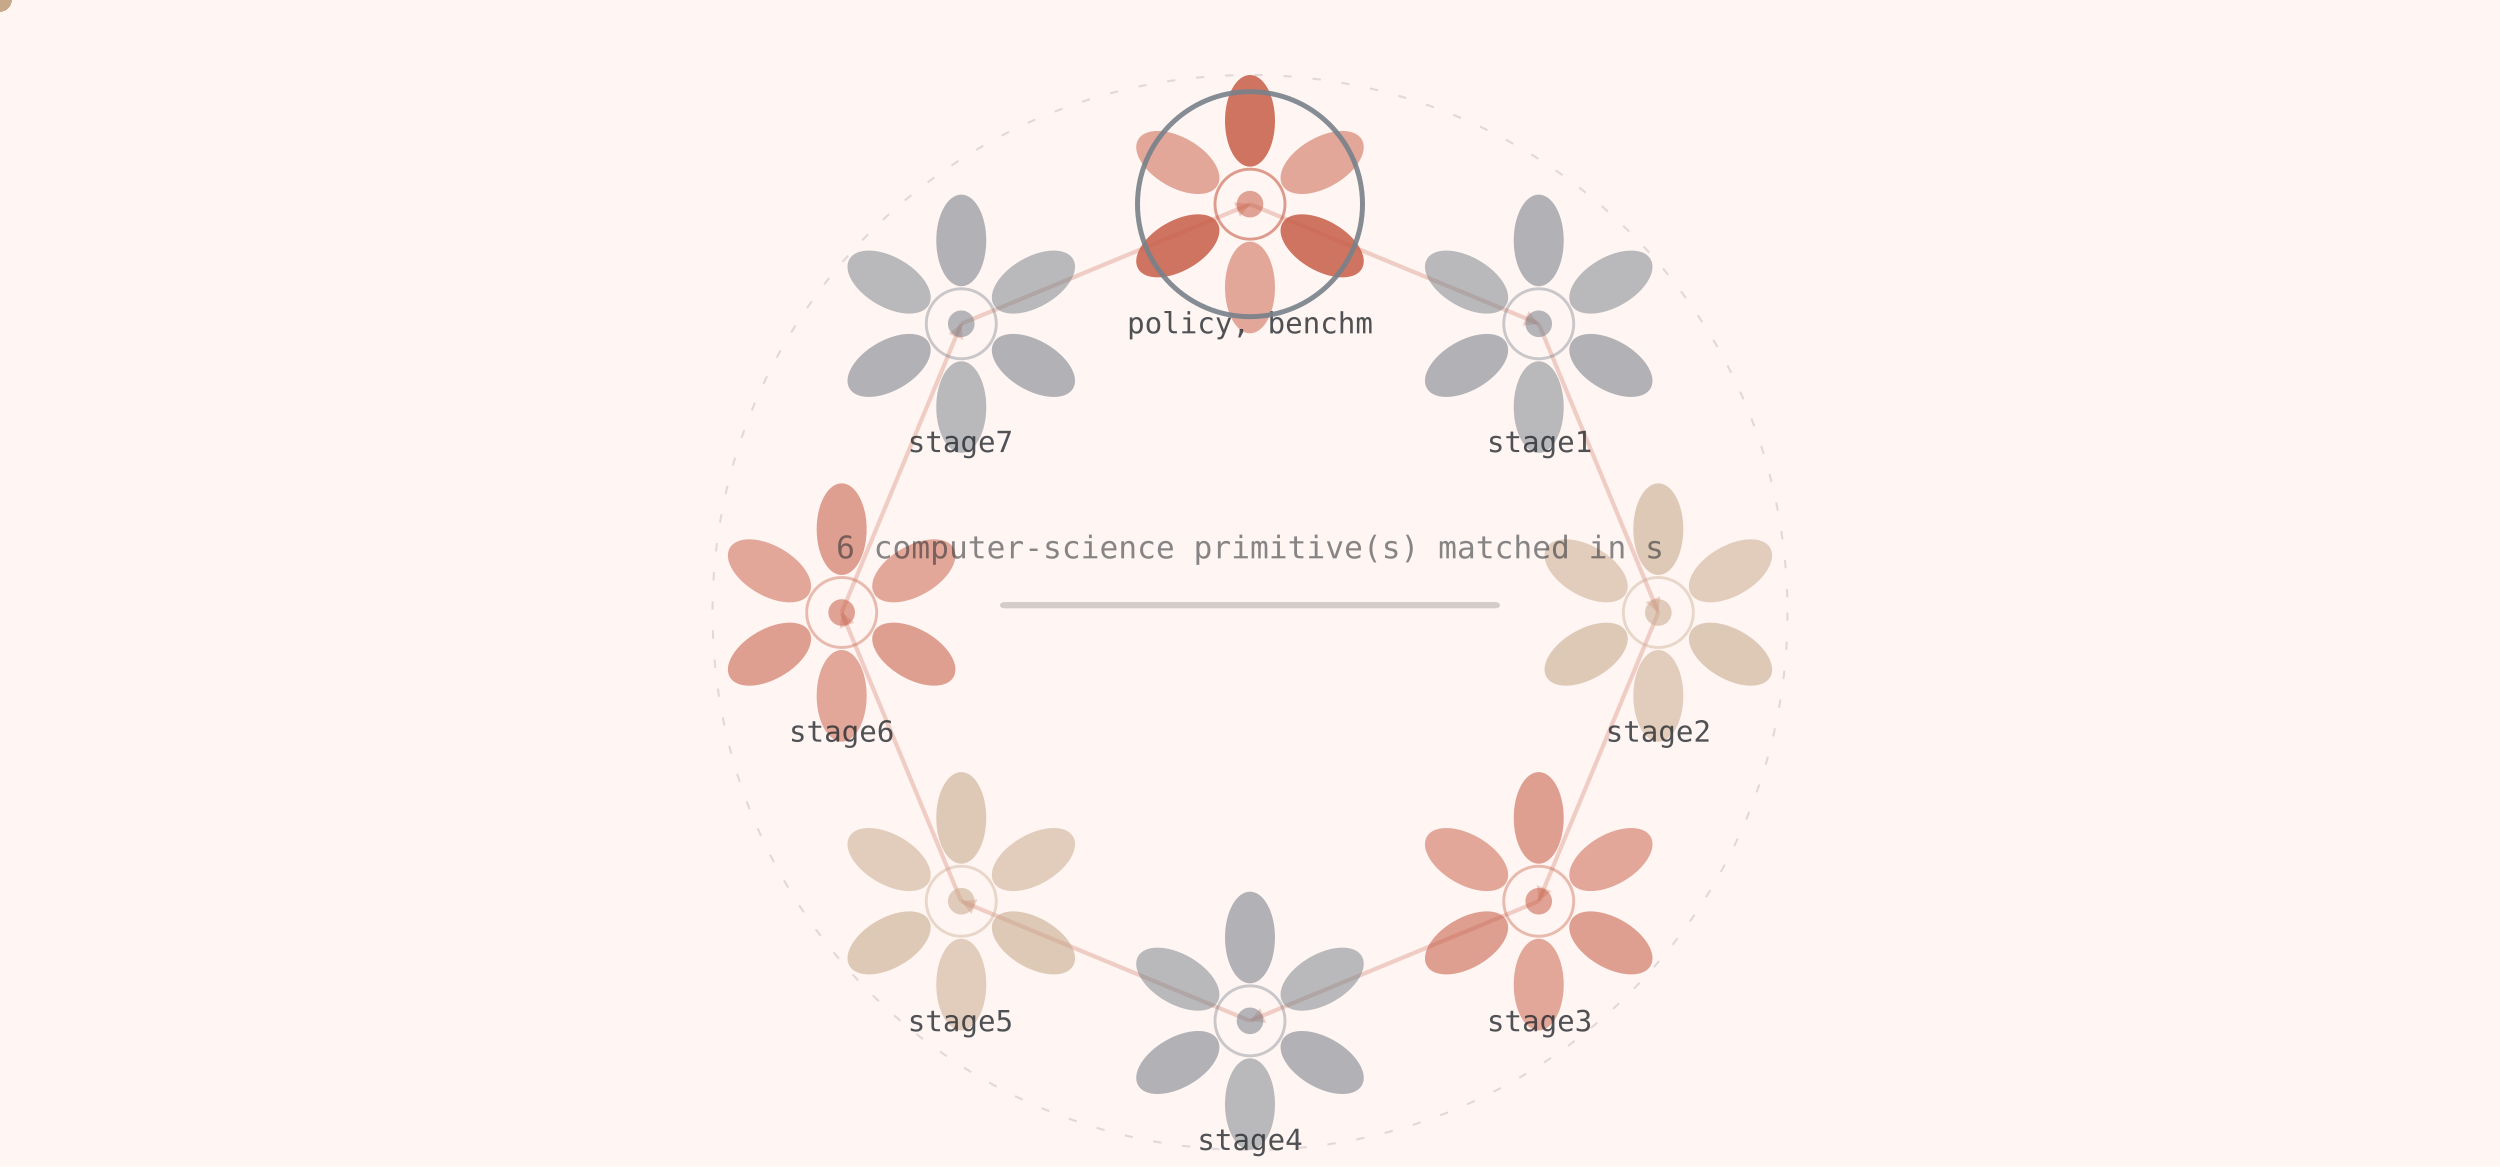
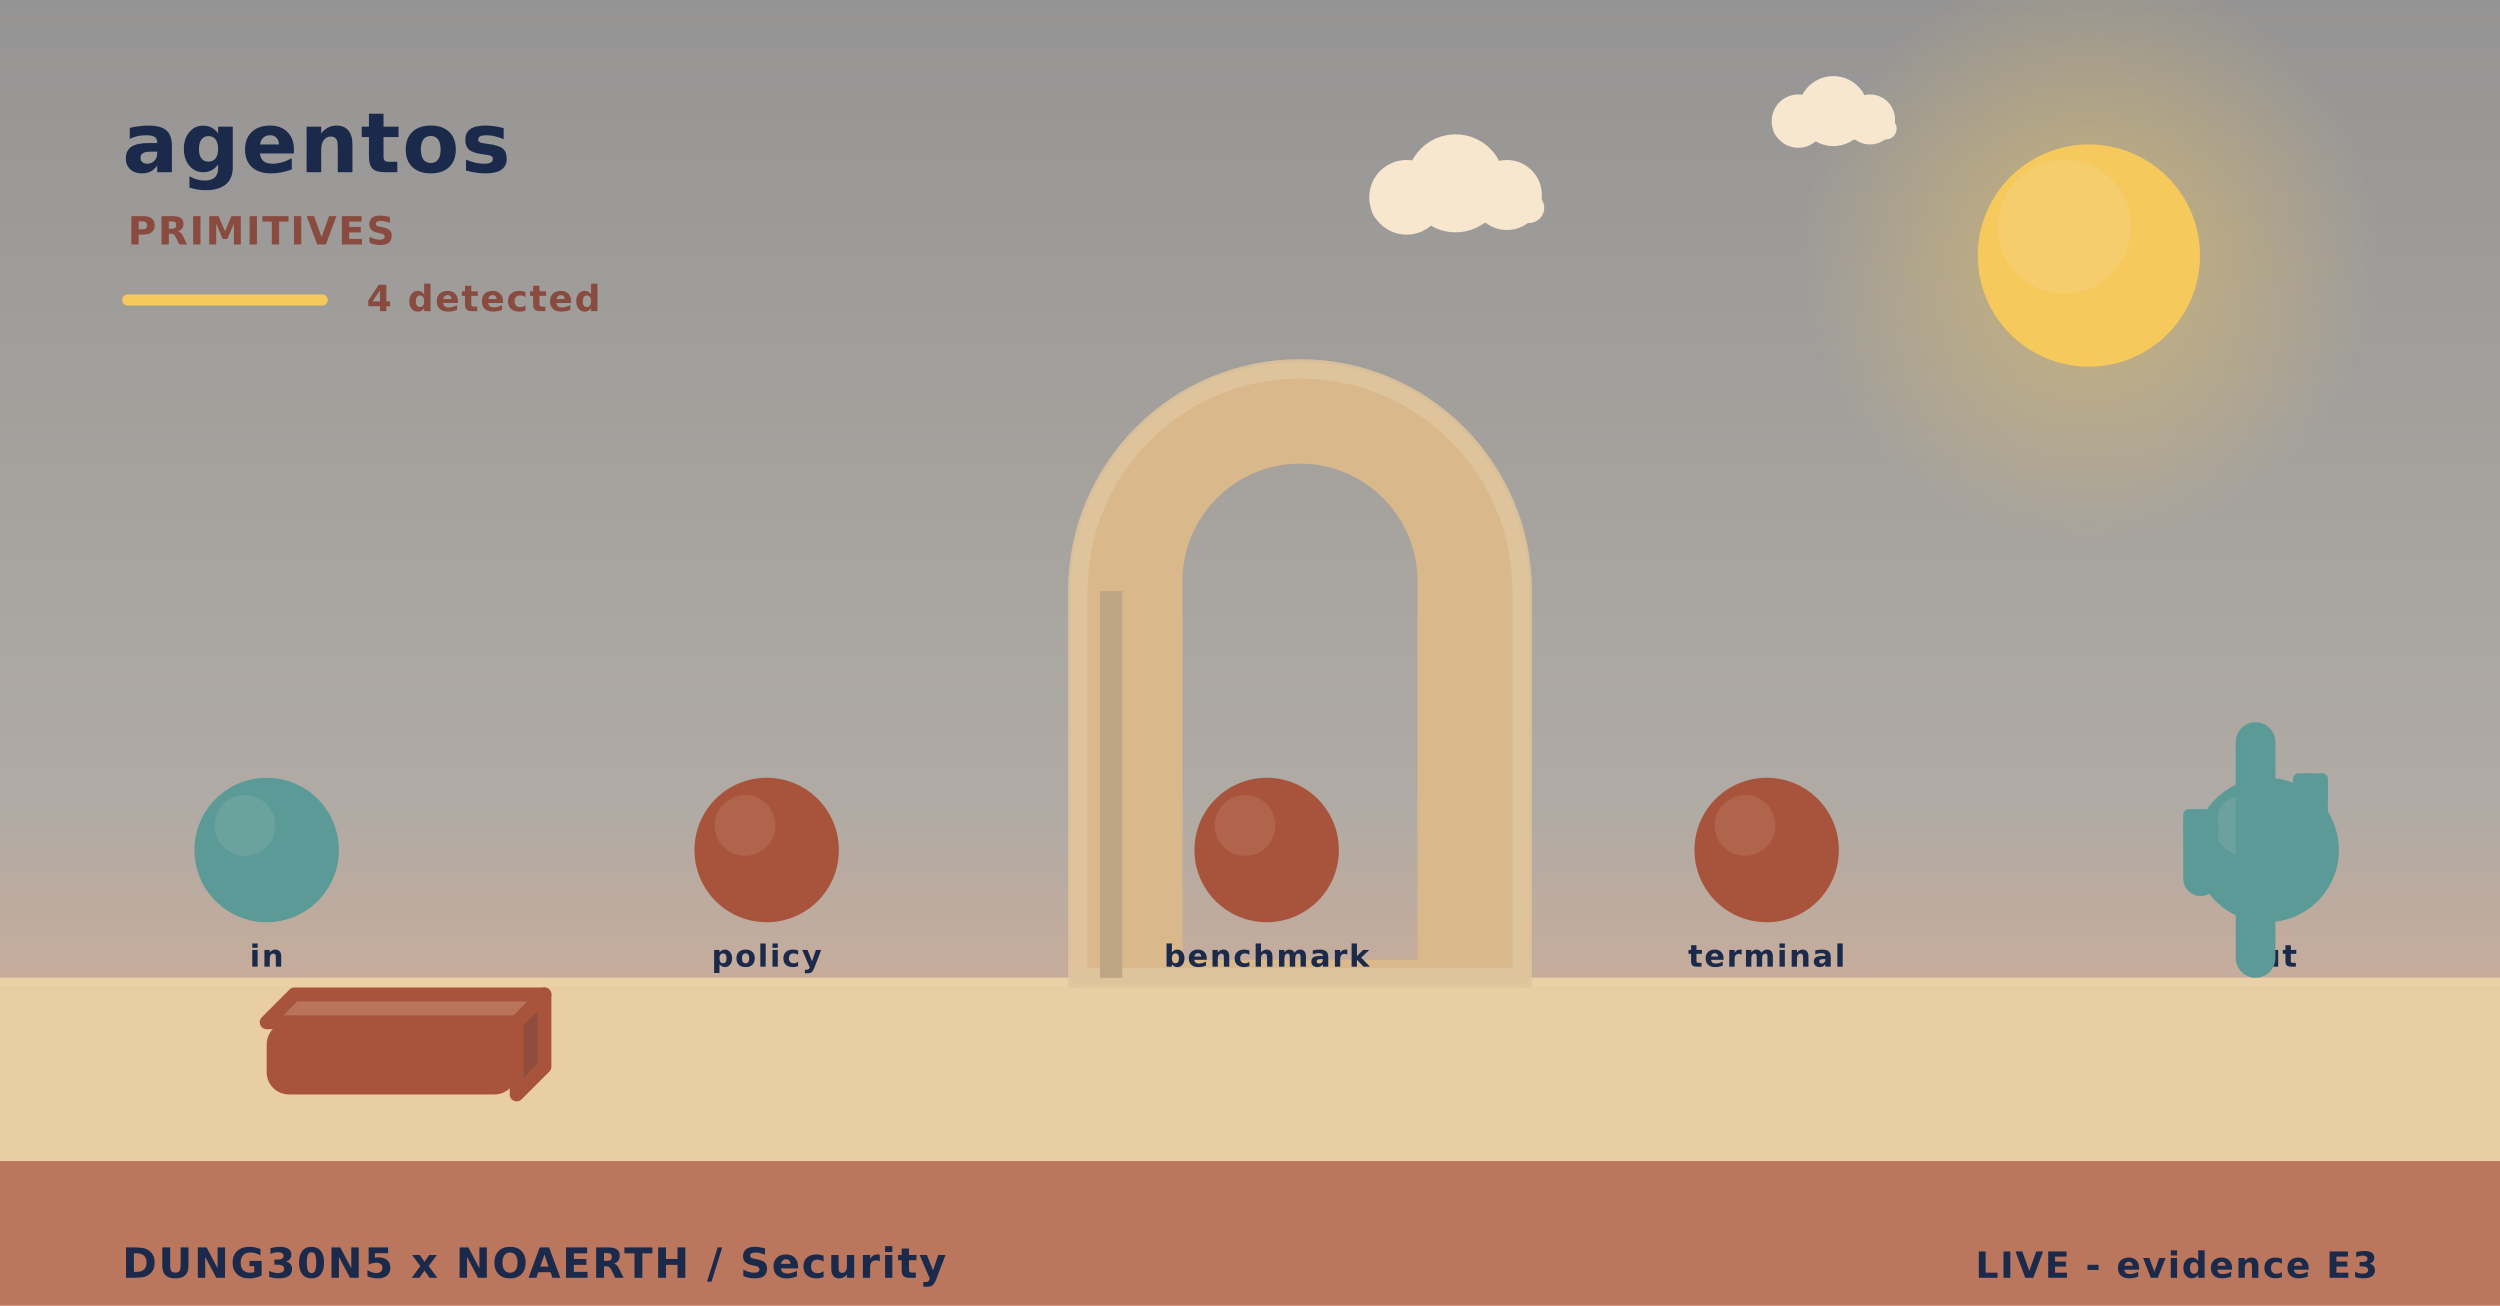
- <svg xmlns="http://www.w3.org/2000/svg" viewBox="0 0 1200 560" width="1200" height="560" role="img" aria-label="agentos state machine">
-   <rect width="1200" height="560" fill="#fff5f2" />
-   <defs>
-     <linearGradient id="gs" x1="0" y1="0" x2="1" y2="1">
-       <stop offset="0%" stop-color="#c75f48" />
-       <stop offset="100%" stop-color="#78818a" />
-     </linearGradient>
-   </defs>
-   <circle cx="600.00" cy="294.00" r="258.00" fill="none" stroke="rgba(37,40,46,0.140)" stroke-width="1.00" opacity="1.00" stroke-dasharray="4 10" />
-   <line x1="600.00" y1="98.00" x2="738.59" y2="155.41" stroke="rgba(199,95,72,0.500)" stroke-width="2.00" opacity="0.55" />
-   <polygon points="738.59,155.41 733.76,149.29 730.86,156.32" fill="rgba(199,95,72,0.500)" opacity="0.55" />
-   <g opacity="0.9">
-     <circle cx="0.00" cy="0.00" r="5.50" fill="#c7a88a" opacity="1.00" />
-     <animateTransform attributeName="transform" type="translate" values="600.00,98.00 738.59,155.41" dur="7.25s" begin="0.0s" repeatCount="indefinite" />
-     <animateTransform attributeName="transform" type="translate" values="738.59,155.41 600.00,98.00" dur="7.25s" begin="3.625s" repeatCount="indefinite" />
+ <svg xmlns="http://www.w3.org/2000/svg" width="900" height="470" viewBox="0 0 900 470" role="img" aria-label="agentos - how it behaves">
+   <linearGradient id="skys" x1="0" y1="0" x2="0" y2="1">
+     <stop offset="0" stop-color="#959494" />
+     <stop offset="0.62" stop-color="#b0aba4" />
+     <stop offset="1" stop-color="#f3ad8a" />
+   </linearGradient>
+   <rect width="900" height="470" fill="url(#skys)" />
+   <radialGradient id="suns">
+     <stop offset="0.35" stop-color="#f5c95c" stop-opacity="0.34" />
+     <stop offset="1" stop-color="#f5c95c" stop-opacity="0" />
+   </radialGradient>
+   <circle cx="752" cy="92" r="104" fill="url(#suns)" />
+   <circle cx="752" cy="92" r="40" fill="#f5c95c" />
+   <circle cx="743.2" cy="81.6" r="24" fill="#f5d27e" opacity="0.5" />
+   <g>
+     <circle cx="524" cy="66" r="17.64" fill="#f6e7ce" />
+     <circle cx="506.36" cy="71.04" r="13.44" fill="#f6e7ce" />
+     <circle cx="542.48" cy="70.2" r="12.6" fill="#f6e7ce" />
+     <rect x="493.76" y="69.36" width="62.16" height="10.92" rx="5.46" fill="#f6e7ce" />
+     <animateTransform attributeName="transform" type="translate" values="0 0;24 0;0 0" dur="36s" begin="0s" repeatCount="indefinite" />
  </g>
-   <line x1="738.59" y1="155.41" x2="796.00" y2="294.00" stroke="rgba(199,95,72,0.500)" stroke-width="2.00" opacity="0.55" />
-   <polygon points="796.00,294.00 796.91,286.26 789.89,289.17" fill="rgba(199,95,72,0.500)" opacity="0.55" />
-   <g opacity="0.9">
-     <circle cx="0.00" cy="0.00" r="5.50" fill="#c7a88a" opacity="1.00" />
-     <animateTransform attributeName="transform" type="translate" values="738.59,155.41 796.00,294.00" dur="7.25s" begin="0.906s" repeatCount="indefinite" />
-     <animateTransform attributeName="transform" type="translate" values="796.00,294.00 738.59,155.41" dur="7.25s" begin="4.531s" repeatCount="indefinite" />
+   <g>
+     <circle cx="660" cy="40" r="12.6" fill="#f6e7ce" />
+     <circle cx="647.4" cy="43.6" r="9.6" fill="#f6e7ce" />
+     <circle cx="673.2" cy="43" r="9" fill="#f6e7ce" />
+     <rect x="638.4" y="42.4" width="44.4" height="7.8" rx="3.9" fill="#f6e7ce" />
+     <animateTransform attributeName="transform" type="translate" values="0 0;-18 0;0 0" dur="46s" begin="3s" repeatCount="indefinite" />
  </g>
-   <line x1="796.00" y1="294.00" x2="738.59" y2="432.59" stroke="rgba(199,95,72,0.500)" stroke-width="2.00" opacity="0.55" />
-   <polygon points="738.59,432.59 744.71,427.76 737.68,424.86" fill="rgba(199,95,72,0.500)" opacity="0.55" />
-   <g opacity="0.9">
-     <circle cx="0.00" cy="0.00" r="5.50" fill="#c7a88a" opacity="1.00" />
-     <animateTransform attributeName="transform" type="translate" values="796.00,294.00 738.59,432.59" dur="7.25s" begin="1.812s" repeatCount="indefinite" />
-     <animateTransform attributeName="transform" type="translate" values="738.59,432.59 796.00,294.00" dur="7.25s" begin="5.438s" repeatCount="indefinite" />
+   <rect x="0" y="352" width="900" height="118" fill="#e9cda3" />
+   <rect x="0" y="352" width="900" height="3" fill="#ebd1a9" />
+   <text x="44" y="62" font-family="Verdana,DejaVu Sans,sans-serif" font-size="30" font-weight="700" letter-spacing="0.6" fill="#1b2a4a" text-anchor="start">agentos</text>
+   <text x="46" y="88" font-family="Verdana,DejaVu Sans,sans-serif" font-size="14" font-weight="700" letter-spacing="0.6" fill="#894b3f" text-anchor="start">PRIMITIVES</text>
+   <rect x="44" y="106" width="74" height="4" rx="2" fill="#f5c95c" />
+   <text x="132" y="112" font-family="Verdana,DejaVu Sans,sans-serif" font-size="13" font-weight="700" letter-spacing="0.6" fill="#894b3f" text-anchor="start">4 detected</text>
+   <path d="M388,352 L388,212.8 A80,80 0 0 1 548,212.8 L548,352 Z M423.2,348 L423.2,209.22 A44.8,44.8 0 0 1 512.8,209.22 L512.8,348 Z" fill="#d9b98c" fill-rule="evenodd" stroke="#d9b98c" stroke-width="5" stroke-linejoin="round" />
+   <path d="M388,352 L388,212.8 A80,80 0 0 1 548,212.8 L548,352 Z" fill="none" stroke="#e0c49c" stroke-width="7" stroke-linecap="round" opacity="0.85" />
+   <rect x="396" y="212.8" width="8" height="139.2" fill="#bea583" />
+   <circle cx="96" cy="306" r="26" fill="#5b9a97" />
+   <circle cx="88.2" cy="297.16" r="10.92" fill="#7aa9a2" opacity="0.55" />
+   <text x="96" y="348" font-family="Verdana,DejaVu Sans,sans-serif" font-size="11" font-weight="700" letter-spacing="0.6" fill="#1b2a4a" text-anchor="middle">in</text>
+   <g>
+     <circle cx="276" cy="306" r="26" fill="#a8543c" />
+     <circle cx="268.2" cy="297.16" r="10.92" fill="#b87159" opacity="0.55" />
+     <animate attributeName="opacity" values="0.8;1;0.8" dur="4.6s" begin="0s" repeatCount="indefinite" />
  </g>
-   <line x1="738.59" y1="432.59" x2="600.00" y2="490.00" stroke="rgba(199,95,72,0.500)" stroke-width="2.00" opacity="0.55" />
-   <polygon points="600.00,490.00 607.74,490.91 604.83,483.89" fill="rgba(199,95,72,0.500)" opacity="0.55" />
-   <g opacity="0.9">
-     <circle cx="0.00" cy="0.00" r="5.50" fill="#c7a88a" opacity="1.00" />
-     <animateTransform attributeName="transform" type="translate" values="738.59,432.59 600.00,490.00" dur="7.25s" begin="2.719s" repeatCount="indefinite" />
-     <animateTransform attributeName="transform" type="translate" values="600.00,490.00 738.59,432.59" dur="7.25s" begin="6.344s" repeatCount="indefinite" />
+   <text x="276" y="348" font-family="Verdana,DejaVu Sans,sans-serif" font-size="11" font-weight="700" letter-spacing="0.6" fill="#1b2a4a" text-anchor="middle">policy</text>
+   <g>
+     <circle cx="456" cy="306" r="26" fill="#a8543c" />
+     <circle cx="448.2" cy="297.16" r="10.92" fill="#b87159" opacity="0.55" />
+     <animate attributeName="opacity" values="0.8;1;0.8" dur="5.2s" begin="0s" repeatCount="indefinite" />
  </g>
-   <line x1="600.00" y1="490.00" x2="461.41" y2="432.59" stroke="rgba(199,95,72,0.500)" stroke-width="2.00" opacity="0.55" />
-   <polygon points="461.41,432.59 466.24,438.71 469.14,431.68" fill="rgba(199,95,72,0.500)" opacity="0.55" />
-   <g opacity="0.9">
-     <circle cx="0.00" cy="0.00" r="5.50" fill="#c7a88a" opacity="1.00" />
-     <animateTransform attributeName="transform" type="translate" values="600.00,490.00 461.41,432.59" dur="7.25s" begin="3.625s" repeatCount="indefinite" />
-     <animateTransform attributeName="transform" type="translate" values="461.41,432.59 600.00,490.00" dur="7.25s" begin="7.25s" repeatCount="indefinite" />
+   <text x="456" y="348" font-family="Verdana,DejaVu Sans,sans-serif" font-size="11" font-weight="700" letter-spacing="0.6" fill="#1b2a4a" text-anchor="middle">benchmark</text>
+   <g>
+     <circle cx="636" cy="306" r="26" fill="#a8543c" />
+     <circle cx="628.2" cy="297.16" r="10.92" fill="#b87159" opacity="0.55" />
+     <animate attributeName="opacity" values="0.8;1;0.8" dur="5.8s" begin="0s" repeatCount="indefinite" />
  </g>
-   <line x1="461.41" y1="432.59" x2="404.00" y2="294.00" stroke="rgba(199,95,72,0.500)" stroke-width="2.00" opacity="0.55" />
-   <polygon points="404.00,294.00 403.09,301.74 410.11,298.83" fill="rgba(199,95,72,0.500)" opacity="0.55" />
-   <g opacity="0.9">
-     <circle cx="0.00" cy="0.00" r="5.50" fill="#c7a88a" opacity="1.00" />
-     <animateTransform attributeName="transform" type="translate" values="461.41,432.59 404.00,294.00" dur="7.25s" begin="4.531s" repeatCount="indefinite" />
-     <animateTransform attributeName="transform" type="translate" values="404.00,294.00 461.41,432.59" dur="7.25s" begin="8.156s" repeatCount="indefinite" />
-   </g>
-   <line x1="404.00" y1="294.00" x2="461.41" y2="155.41" stroke="rgba(199,95,72,0.500)" stroke-width="2.00" opacity="0.55" />
-   <polygon points="461.41,155.41 455.29,160.24 462.32,163.14" fill="rgba(199,95,72,0.500)" opacity="0.55" />
-   <g opacity="0.9">
-     <circle cx="0.00" cy="0.00" r="5.50" fill="#c7a88a" opacity="1.00" />
-     <animateTransform attributeName="transform" type="translate" values="404.00,294.00 461.41,155.41" dur="7.25s" begin="5.438s" repeatCount="indefinite" />
-     <animateTransform attributeName="transform" type="translate" values="461.41,155.41 404.00,294.00" dur="7.25s" begin="9.062s" repeatCount="indefinite" />
-   </g>
-   <line x1="461.41" y1="155.41" x2="600.00" y2="98.00" stroke="rgba(199,95,72,0.500)" stroke-width="2.00" opacity="0.55" />
-   <polygon points="600.00,98.00 592.26,97.09 595.17,104.11" fill="rgba(199,95,72,0.500)" opacity="0.55" />
-   <g opacity="0.9">
-     <circle cx="0.00" cy="0.00" r="5.50" fill="#c7a88a" opacity="1.00" />
-     <animateTransform attributeName="transform" type="translate" values="461.41,155.41 600.00,98.00" dur="7.25s" begin="6.344s" repeatCount="indefinite" />
-     <animateTransform attributeName="transform" type="translate" values="600.00,98.00 461.41,155.41" dur="7.25s" begin="9.969s" repeatCount="indefinite" />
-   </g>
-   <ellipse cx="600.00" cy="58.00" rx="12.00" ry="22.00" fill="rgba(199,95,72,0.900)" opacity="0.95" transform="rotate(0.0 600.00 58.00)" />
-   <ellipse cx="634.64" cy="78.00" rx="12.00" ry="22.00" fill="rgba(199,95,72,0.550)" opacity="0.95" transform="rotate(60.0 634.64 78.00)" />
-   <ellipse cx="634.64" cy="118.00" rx="12.00" ry="22.00" fill="rgba(199,95,72,0.900)" opacity="0.95" transform="rotate(120.0 634.64 118.00)" />
-   <ellipse cx="600.00" cy="138.00" rx="12.00" ry="22.00" fill="rgba(199,95,72,0.550)" opacity="0.95" transform="rotate(180.0 600.00 138.00)" />
-   <ellipse cx="565.36" cy="118.00" rx="12.00" ry="22.00" fill="rgba(199,95,72,0.900)" opacity="0.95" transform="rotate(240.0 565.36 118.00)" />
-   <ellipse cx="565.36" cy="78.00" rx="12.00" ry="22.00" fill="rgba(199,95,72,0.550)" opacity="0.95" transform="rotate(300.0 565.36 78.00)" />
-   <circle cx="600.00" cy="98.00" r="16.80" fill="none" stroke="rgba(199,95,72,0.900)" stroke-width="1.40" opacity="0.66" />
-   <circle cx="600.00" cy="98.00" r="6.40" fill="rgba(199,95,72,0.550)" opacity="1.00" />
-   <text x="600" y="160" font-family="ui-monospace,Menlo,monospace" font-size="14" fill="rgba(37,40,46,0.800)" text-anchor="middle">policy, benchm</text>
-   <g>
-     <circle cx="600.00" cy="98.00" r="54.00" fill="none" stroke="#78818a" stroke-width="2.40" opacity="0.90" />
-     <animate attributeName="opacity" values="0.25;1.0;0.25" dur="14.5s" begin="0.0s" repeatCount="indefinite" />
-   </g>
-   <ellipse cx="738.59" cy="115.41" rx="12.00" ry="22.00" fill="rgba(120,129,138,0.600)" opacity="0.95" transform="rotate(0.0 738.59 115.41)" />
-   <ellipse cx="773.23" cy="135.41" rx="12.00" ry="22.00" fill="rgba(120,129,138,0.550)" opacity="0.95" transform="rotate(60.0 773.23 135.41)" />
-   <ellipse cx="773.23" cy="175.41" rx="12.00" ry="22.00" fill="rgba(120,129,138,0.600)" opacity="0.95" transform="rotate(120.0 773.23 175.41)" />
-   <ellipse cx="738.59" cy="195.41" rx="12.00" ry="22.00" fill="rgba(120,129,138,0.550)" opacity="0.95" transform="rotate(180.0 738.59 195.41)" />
-   <ellipse cx="703.95" cy="175.41" rx="12.00" ry="22.00" fill="rgba(120,129,138,0.600)" opacity="0.95" transform="rotate(240.0 703.95 175.41)" />
-   <ellipse cx="703.95" cy="135.41" rx="12.00" ry="22.00" fill="rgba(120,129,138,0.550)" opacity="0.95" transform="rotate(300.0 703.95 135.41)" />
-   <circle cx="738.59" cy="155.41" r="16.80" fill="none" stroke="rgba(120,129,138,0.600)" stroke-width="1.40" opacity="0.66" />
-   <circle cx="738.59" cy="155.41" r="6.40" fill="rgba(120,129,138,0.550)" opacity="1.00" />
-   <text x="739" y="217" font-family="ui-monospace,Menlo,monospace" font-size="14" fill="rgba(37,40,46,0.800)" text-anchor="middle">stage1</text>
-   <ellipse cx="796.00" cy="254.00" rx="12.00" ry="22.00" fill="rgba(199,168,138,0.600)" opacity="0.95" transform="rotate(0.0 796.00 254.00)" />
-   <ellipse cx="830.64" cy="274.00" rx="12.00" ry="22.00" fill="rgba(199,168,138,0.550)" opacity="0.95" transform="rotate(60.0 830.64 274.00)" />
-   <ellipse cx="830.64" cy="314.00" rx="12.00" ry="22.00" fill="rgba(199,168,138,0.600)" opacity="0.95" transform="rotate(120.0 830.64 314.00)" />
-   <ellipse cx="796.00" cy="334.00" rx="12.00" ry="22.00" fill="rgba(199,168,138,0.550)" opacity="0.95" transform="rotate(180.0 796.00 334.00)" />
-   <ellipse cx="761.36" cy="314.00" rx="12.00" ry="22.00" fill="rgba(199,168,138,0.600)" opacity="0.95" transform="rotate(240.0 761.36 314.00)" />
-   <ellipse cx="761.36" cy="274.00" rx="12.00" ry="22.00" fill="rgba(199,168,138,0.550)" opacity="0.95" transform="rotate(300.0 761.36 274.00)" />
-   <circle cx="796.00" cy="294.00" r="16.80" fill="none" stroke="rgba(199,168,138,0.600)" stroke-width="1.40" opacity="0.66" />
-   <circle cx="796.00" cy="294.00" r="6.40" fill="rgba(199,168,138,0.550)" opacity="1.00" />
-   <text x="796" y="356" font-family="ui-monospace,Menlo,monospace" font-size="14" fill="rgba(37,40,46,0.800)" text-anchor="middle">stage2</text>
-   <ellipse cx="738.59" cy="392.59" rx="12.00" ry="22.00" fill="rgba(199,95,72,0.600)" opacity="0.95" transform="rotate(0.0 738.59 392.59)" />
-   <ellipse cx="773.23" cy="412.59" rx="12.00" ry="22.00" fill="rgba(199,95,72,0.550)" opacity="0.95" transform="rotate(60.0 773.23 412.59)" />
-   <ellipse cx="773.23" cy="452.59" rx="12.00" ry="22.00" fill="rgba(199,95,72,0.600)" opacity="0.95" transform="rotate(120.0 773.23 452.59)" />
-   <ellipse cx="738.59" cy="472.59" rx="12.00" ry="22.00" fill="rgba(199,95,72,0.550)" opacity="0.95" transform="rotate(180.0 738.59 472.59)" />
-   <ellipse cx="703.95" cy="452.59" rx="12.00" ry="22.00" fill="rgba(199,95,72,0.600)" opacity="0.95" transform="rotate(240.0 703.95 452.59)" />
-   <ellipse cx="703.95" cy="412.59" rx="12.00" ry="22.00" fill="rgba(199,95,72,0.550)" opacity="0.95" transform="rotate(300.0 703.95 412.59)" />
-   <circle cx="738.59" cy="432.59" r="16.80" fill="none" stroke="rgba(199,95,72,0.600)" stroke-width="1.40" opacity="0.66" />
-   <circle cx="738.59" cy="432.59" r="6.40" fill="rgba(199,95,72,0.550)" opacity="1.00" />
-   <text x="739" y="495" font-family="ui-monospace,Menlo,monospace" font-size="14" fill="rgba(37,40,46,0.800)" text-anchor="middle">stage3</text>
-   <ellipse cx="600.00" cy="450.00" rx="12.00" ry="22.00" fill="rgba(120,129,138,0.600)" opacity="0.95" transform="rotate(0.0 600.00 450.00)" />
-   <ellipse cx="634.64" cy="470.00" rx="12.00" ry="22.00" fill="rgba(120,129,138,0.550)" opacity="0.95" transform="rotate(60.0 634.64 470.00)" />
-   <ellipse cx="634.64" cy="510.00" rx="12.00" ry="22.00" fill="rgba(120,129,138,0.600)" opacity="0.95" transform="rotate(120.0 634.64 510.00)" />
-   <ellipse cx="600.00" cy="530.00" rx="12.00" ry="22.00" fill="rgba(120,129,138,0.550)" opacity="0.95" transform="rotate(180.0 600.00 530.00)" />
-   <ellipse cx="565.36" cy="510.00" rx="12.00" ry="22.00" fill="rgba(120,129,138,0.600)" opacity="0.95" transform="rotate(240.0 565.36 510.00)" />
-   <ellipse cx="565.36" cy="470.00" rx="12.00" ry="22.00" fill="rgba(120,129,138,0.550)" opacity="0.95" transform="rotate(300.0 565.36 470.00)" />
-   <circle cx="600.00" cy="490.00" r="16.80" fill="none" stroke="rgba(120,129,138,0.600)" stroke-width="1.40" opacity="0.66" />
-   <circle cx="600.00" cy="490.00" r="6.40" fill="rgba(120,129,138,0.550)" opacity="1.00" />
-   <text x="600" y="552" font-family="ui-monospace,Menlo,monospace" font-size="14" fill="rgba(37,40,46,0.800)" text-anchor="middle">stage4</text>
-   <ellipse cx="461.41" cy="392.59" rx="12.00" ry="22.00" fill="rgba(199,168,138,0.600)" opacity="0.95" transform="rotate(0.0 461.41 392.59)" />
-   <ellipse cx="496.05" cy="412.59" rx="12.00" ry="22.00" fill="rgba(199,168,138,0.550)" opacity="0.95" transform="rotate(60.0 496.05 412.59)" />
-   <ellipse cx="496.05" cy="452.59" rx="12.00" ry="22.00" fill="rgba(199,168,138,0.600)" opacity="0.95" transform="rotate(120.0 496.05 452.59)" />
-   <ellipse cx="461.41" cy="472.59" rx="12.00" ry="22.00" fill="rgba(199,168,138,0.550)" opacity="0.95" transform="rotate(180.0 461.41 472.59)" />
-   <ellipse cx="426.77" cy="452.59" rx="12.00" ry="22.00" fill="rgba(199,168,138,0.600)" opacity="0.95" transform="rotate(240.0 426.77 452.59)" />
-   <ellipse cx="426.77" cy="412.59" rx="12.00" ry="22.00" fill="rgba(199,168,138,0.550)" opacity="0.95" transform="rotate(300.0 426.77 412.59)" />
-   <circle cx="461.41" cy="432.59" r="16.80" fill="none" stroke="rgba(199,168,138,0.600)" stroke-width="1.40" opacity="0.66" />
-   <circle cx="461.41" cy="432.59" r="6.40" fill="rgba(199,168,138,0.550)" opacity="1.00" />
-   <text x="461" y="495" font-family="ui-monospace,Menlo,monospace" font-size="14" fill="rgba(37,40,46,0.800)" text-anchor="middle">stage5</text>
-   <ellipse cx="404.00" cy="254.00" rx="12.00" ry="22.00" fill="rgba(199,95,72,0.600)" opacity="0.95" transform="rotate(0.0 404.00 254.00)" />
-   <ellipse cx="438.64" cy="274.00" rx="12.00" ry="22.00" fill="rgba(199,95,72,0.550)" opacity="0.95" transform="rotate(60.0 438.64 274.00)" />
-   <ellipse cx="438.64" cy="314.00" rx="12.00" ry="22.00" fill="rgba(199,95,72,0.600)" opacity="0.95" transform="rotate(120.0 438.64 314.00)" />
-   <ellipse cx="404.00" cy="334.00" rx="12.00" ry="22.00" fill="rgba(199,95,72,0.550)" opacity="0.95" transform="rotate(180.0 404.00 334.00)" />
-   <ellipse cx="369.36" cy="314.00" rx="12.00" ry="22.00" fill="rgba(199,95,72,0.600)" opacity="0.95" transform="rotate(240.0 369.36 314.00)" />
-   <ellipse cx="369.36" cy="274.00" rx="12.00" ry="22.00" fill="rgba(199,95,72,0.550)" opacity="0.95" transform="rotate(300.0 369.36 274.00)" />
-   <circle cx="404.00" cy="294.00" r="16.80" fill="none" stroke="rgba(199,95,72,0.600)" stroke-width="1.40" opacity="0.66" />
-   <circle cx="404.00" cy="294.00" r="6.40" fill="rgba(199,95,72,0.550)" opacity="1.00" />
-   <text x="404" y="356" font-family="ui-monospace,Menlo,monospace" font-size="14" fill="rgba(37,40,46,0.800)" text-anchor="middle">stage6</text>
-   <ellipse cx="461.41" cy="115.41" rx="12.00" ry="22.00" fill="rgba(120,129,138,0.600)" opacity="0.95" transform="rotate(0.0 461.41 115.41)" />
-   <ellipse cx="496.05" cy="135.41" rx="12.00" ry="22.00" fill="rgba(120,129,138,0.550)" opacity="0.95" transform="rotate(60.0 496.05 135.41)" />
-   <ellipse cx="496.05" cy="175.41" rx="12.00" ry="22.00" fill="rgba(120,129,138,0.600)" opacity="0.95" transform="rotate(120.0 496.05 175.41)" />
-   <ellipse cx="461.41" cy="195.41" rx="12.00" ry="22.00" fill="rgba(120,129,138,0.550)" opacity="0.95" transform="rotate(180.0 461.41 195.41)" />
-   <ellipse cx="426.77" cy="175.41" rx="12.00" ry="22.00" fill="rgba(120,129,138,0.600)" opacity="0.95" transform="rotate(240.0 426.77 175.41)" />
-   <ellipse cx="426.77" cy="135.41" rx="12.00" ry="22.00" fill="rgba(120,129,138,0.550)" opacity="0.95" transform="rotate(300.0 426.77 135.41)" />
-   <circle cx="461.41" cy="155.41" r="16.80" fill="none" stroke="rgba(120,129,138,0.600)" stroke-width="1.40" opacity="0.66" />
-   <circle cx="461.41" cy="155.41" r="6.40" fill="rgba(120,129,138,0.550)" opacity="1.00" />
-   <text x="461" y="217" font-family="ui-monospace,Menlo,monospace" font-size="14" fill="rgba(37,40,46,0.800)" text-anchor="middle">stage7</text>
-   <rect x="480.00" y="289.00" width="240.00" height="3.00" rx="2.00" fill="rgba(37,40,46,0.200)" opacity="1.00" />
-   <text x="600" y="268" font-family="ui-monospace,Menlo,monospace" font-size="15" fill="rgba(37,40,46,0.550)" text-anchor="middle">6 computer-science primitive(s) matched in s</text>
+   <text x="636" y="348" font-family="Verdana,DejaVu Sans,sans-serif" font-size="11" font-weight="700" letter-spacing="0.6" fill="#1b2a4a" text-anchor="middle">terminal</text>
+   <circle cx="816" cy="306" r="26" fill="#5b9a97" />
+   <circle cx="808.2" cy="297.16" r="10.92" fill="#7aa9a2" opacity="0.55" />
+   <text x="816" y="348" font-family="Verdana,DejaVu Sans,sans-serif" font-size="11" font-weight="700" letter-spacing="0.6" fill="#1b2a4a" text-anchor="middle">out</text>
+   <path d="M96,368 L186,368 L196,358 L106,358 Z" fill="#b9745c" stroke="#a8543c" stroke-width="5" stroke-linejoin="round" />
+   <path d="M186,368 L196,358 L196,384 L186,394 Z" fill="#904d3e" stroke="#a8543c" stroke-width="5" stroke-linejoin="round" />
+   <rect x="96" y="368" width="90" height="26" rx="8" fill="#a8543c" />
+   <rect x="804.86" y="260" width="14.28" height="92" rx="7.14" fill="#5b9a97" />
+   <rect x="785.96" y="291.28" width="12.6" height="31.28" rx="6.3" fill="#5b9a97" />
+   <rect x="785.96" y="291.28" width="12.6" height="9.2" rx="2.1" fill="#5b9a97" />
+   <rect x="825.44" y="278.4" width="12.6" height="31.28" rx="6.3" fill="#5b9a97" />
+   <rect x="825.44" y="278.4" width="12.6" height="9.2" rx="2.1" fill="#5b9a97" />
+   <rect x="0" y="418" width="900" height="52" rx="0" fill="#b87159" opacity="0.94" />
+   <text x="44" y="460" font-family="Verdana,DejaVu Sans,sans-serif" font-size="15" font-weight="700" letter-spacing="0.6" fill="#1b2a4a" text-anchor="start">DUNG30N5 x NOAERTH  /  Security</text>
+   <text x="856" y="460" font-family="Verdana,DejaVu Sans,sans-serif" font-size="13" font-weight="700" letter-spacing="0.6" fill="#1b2a4a" text-anchor="end">LIVE  -  evidence E3</text>
</svg>
